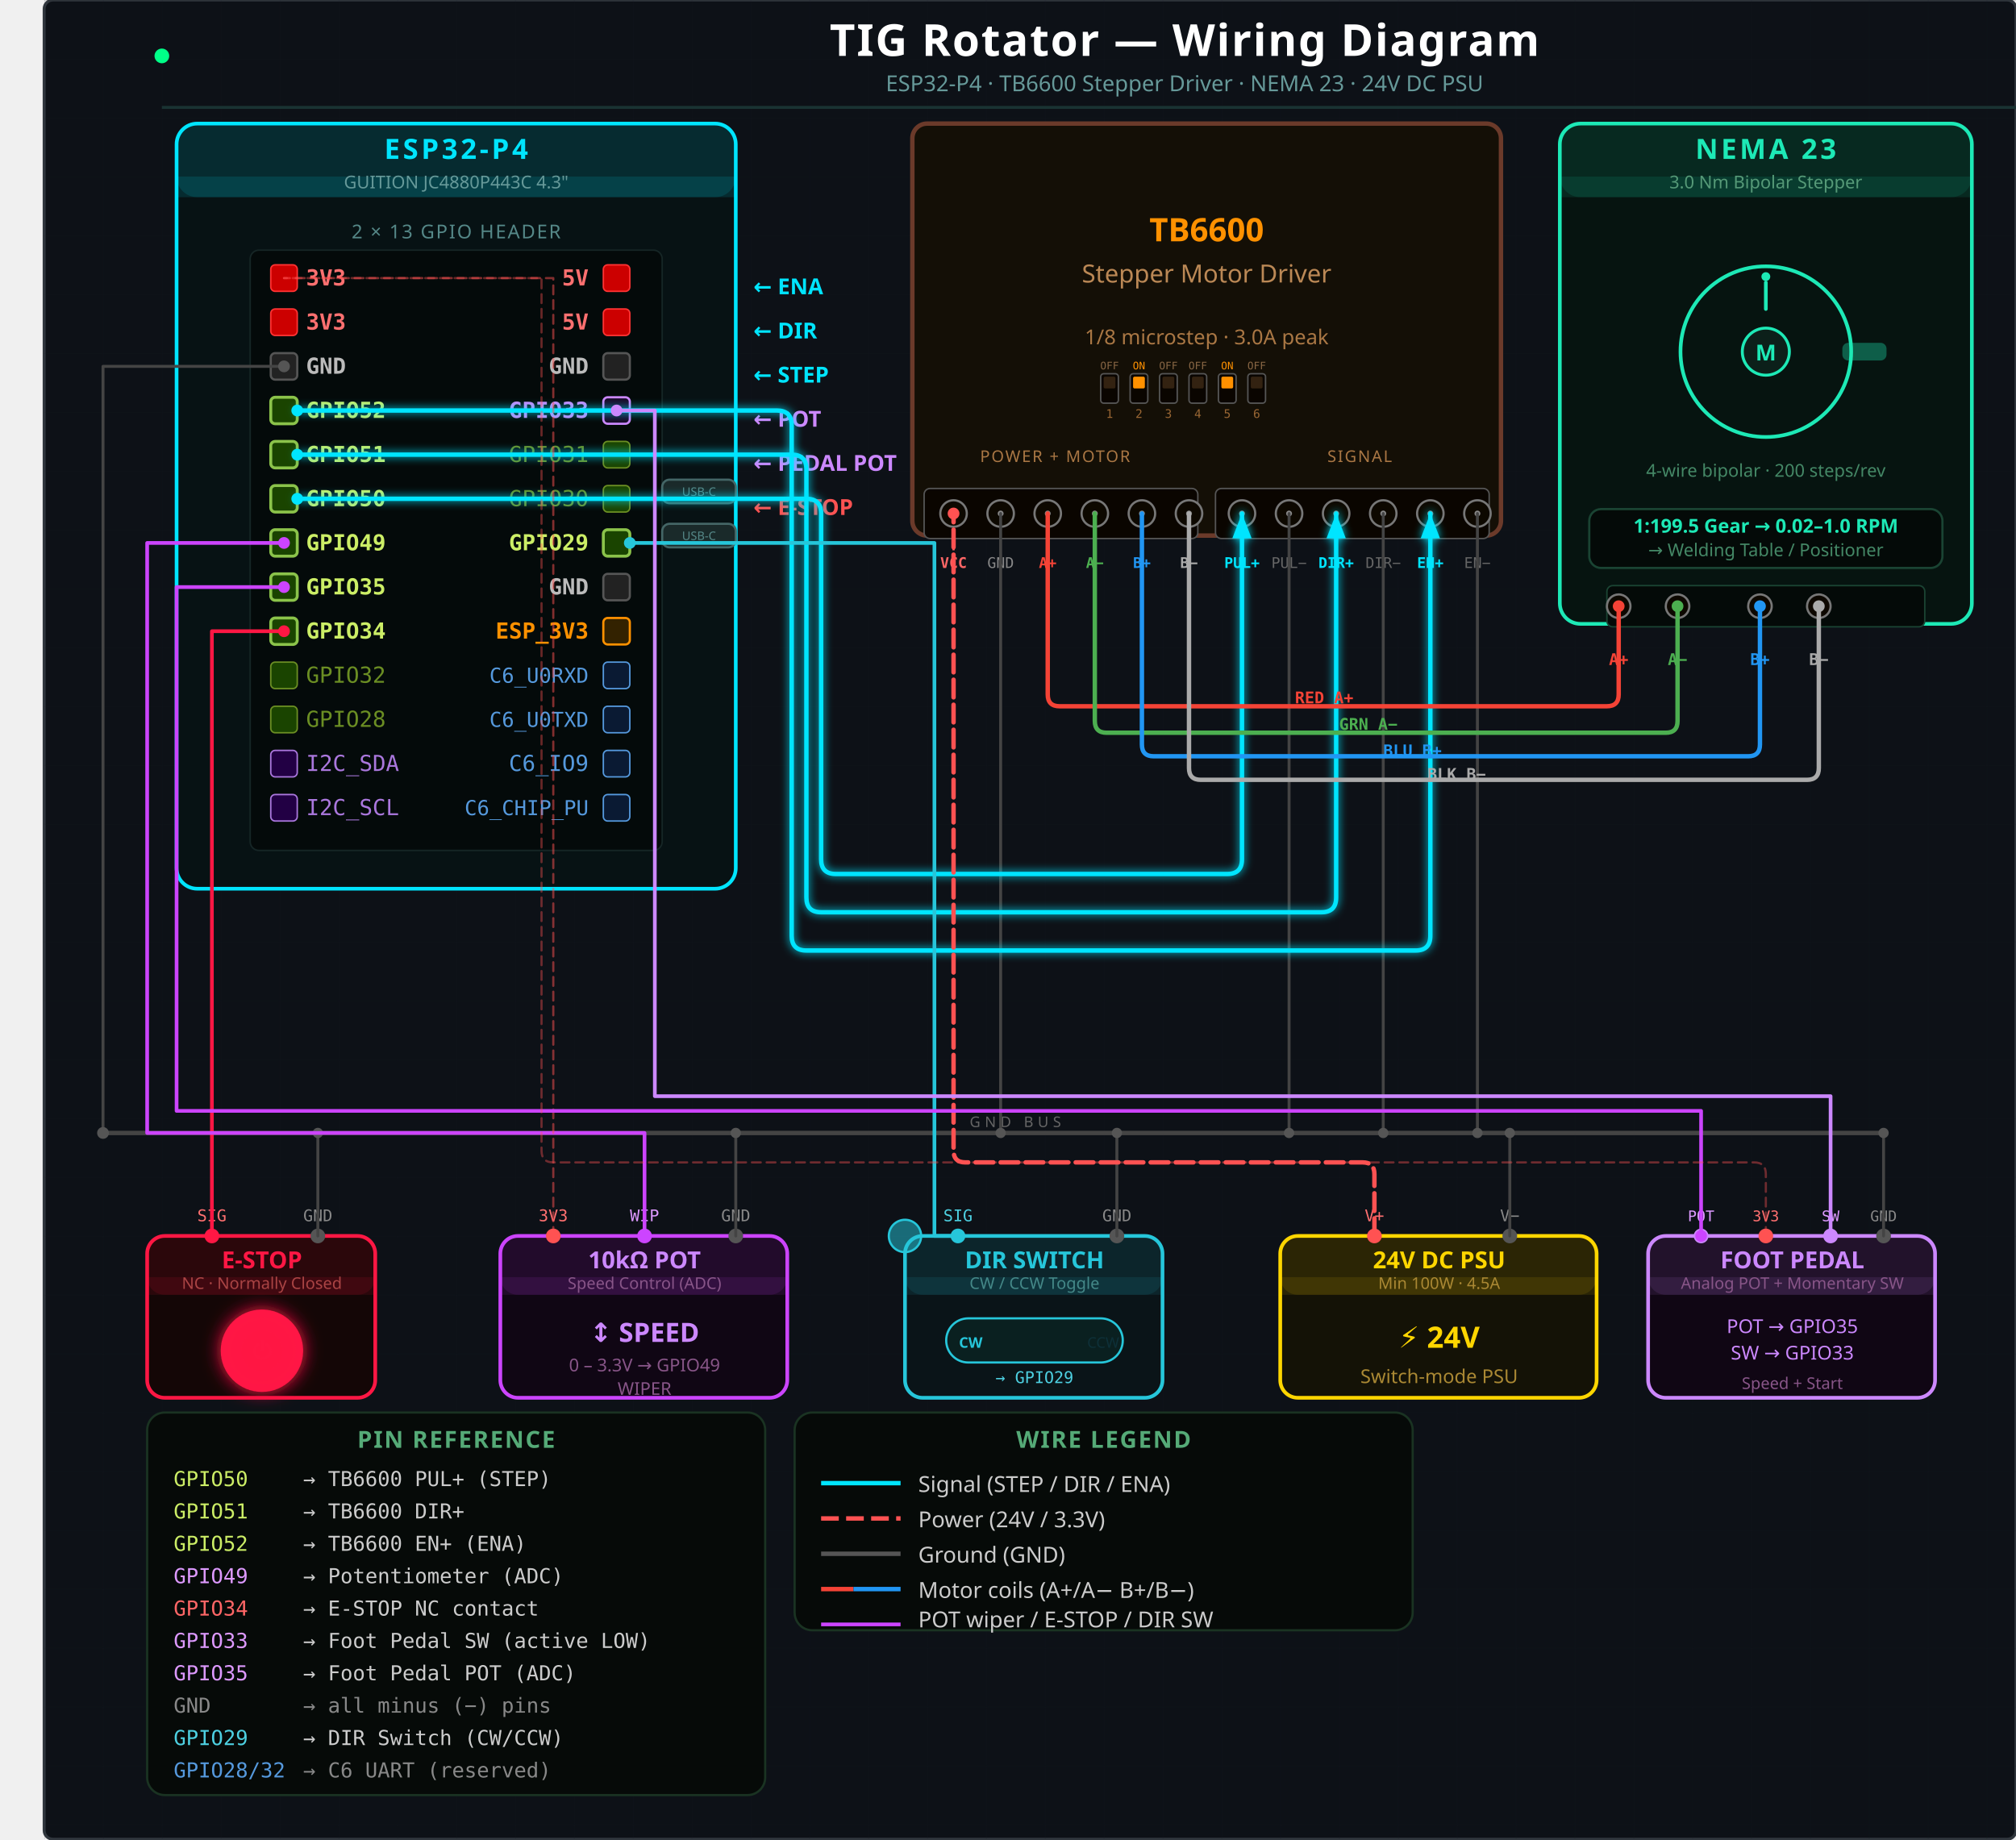
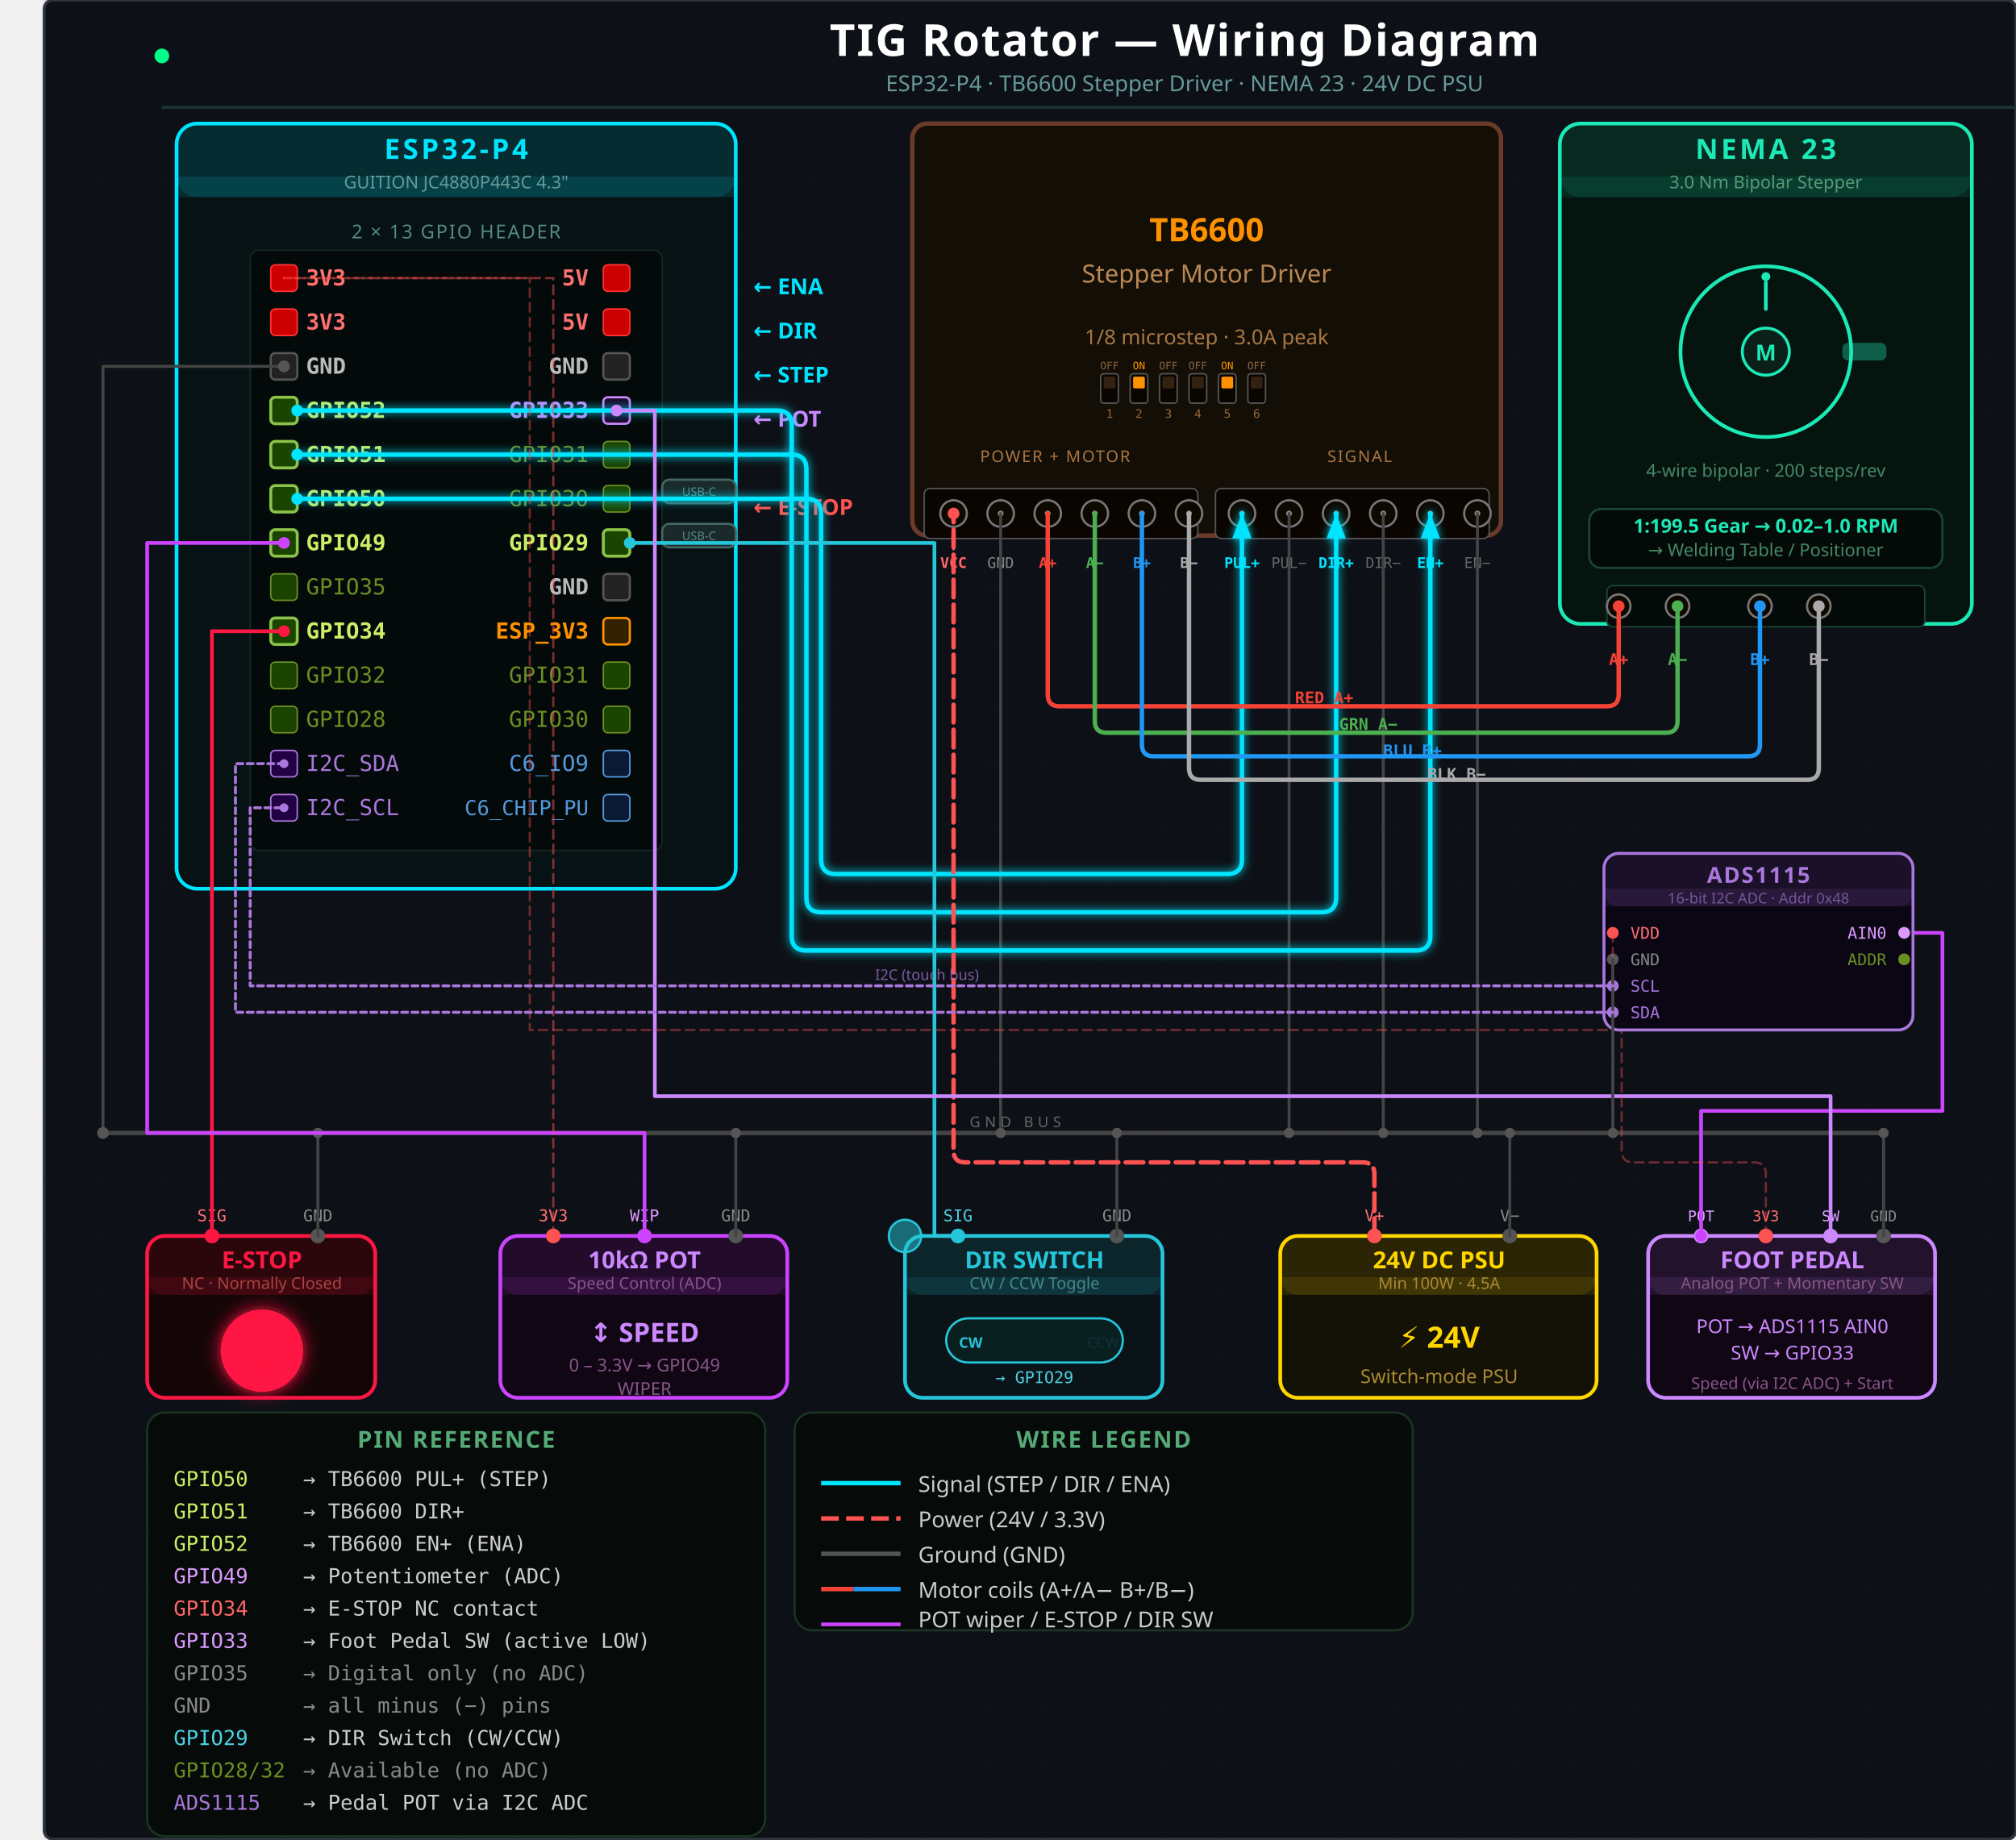
<svg xmlns="http://www.w3.org/2000/svg" viewBox="-30 0 1370 1250" width="1370" height="1250">
  <defs>
    <marker id="arr-cyan" viewBox="0 0 10 8" refX="9" refY="4" markerWidth="7" markerHeight="5" orient="auto">
      <path d="M0,0.5 L9,4 L0,7.5Z" fill="#00E5FF" />
    </marker>
    <filter id="glow-sig" x="-30%" y="-30%" width="160%" height="160%">
      <feGaussianBlur stdDeviation="3" result="b" />
      <feMerge>
        <feMergeNode in="b" />
        <feMergeNode in="SourceGraphic" />
      </feMerge>
    </filter>
    <filter id="glow-estop" x="-80%" y="-80%" width="260%" height="260%">
      <feGaussianBlur stdDeviation="6" result="b" />
      <feMerge>
        <feMergeNode in="b" />
        <feMergeNode in="SourceGraphic" />
      </feMerge>
    </filter>
    <pattern id="grid" width="40" height="40" patternUnits="userSpaceOnUse">
      <path d="M40 0L0 0 0 40" fill="none" stroke="#151b22" stroke-width="0.5" />
    </pattern>
    <linearGradient id="bg-grad" x1="0" y1="0" x2="0" y2="1">
      <stop offset="0%" stop-color="#0d1117" />
      <stop offset="100%" stop-color="#0a0e14" />
    </linearGradient>
  </defs>
  <style>
    @keyframes estopPulse {
      0%, 100% { opacity: 0.1; }
      50% { opacity: 0.45; }
    }
    @keyframes powerFlow {
      from { stroke-dashoffset: 0; }
      to { stroke-dashoffset: -34; }
    }
    @keyframes ledBlink {
      0%, 100% { opacity: 0.2; }
      50% { opacity: 1; }
    }
    @keyframes potWiper {
      0%, 100% { opacity: 0.3; }
      50% { opacity: 1; }
    }
    .estop-pulse { animation: estopPulse 2s ease-in-out infinite; }
    .power-flow { animation: powerFlow 1.2s linear infinite; }
    .led-blink { animation: ledBlink 1.5s ease-in-out infinite; }
    .pot-glow { animation: potWiper 3s ease-in-out infinite; }
  </style>
  <rect x="0" y="0" width="1340" height="1250" fill="#0d1117" stroke="#30363d" stroke-width="2" rx="6" />
  <rect x="0" y="0" width="1340" height="1250" fill="url(#grid)" opacity="0.3" />
  <g transform="translate(50,0)">
    <circle cx="30" cy="38" r="5" fill="#00FF88" class="led-blink" />
    <text x="725" y="38" font-family="sans-serif" font-size="30" fill="#FFF" text-anchor="middle" font-weight="bold" letter-spacing="1">TIG Rotator — Wiring Diagram</text>
    <text x="725" y="62" font-family="sans-serif" font-size="15" fill="#669999" text-anchor="middle">ESP32-P4  ·  TB6600 Stepper Driver  ·  NEMA 23  ·  24V DC PSU</text>
    <rect x="30" y="72" width="1380" height="2" fill="#1A3333" />
    <g transform="translate(40, 84)">
      <rect width="380" height="520" rx="14" fill="#071214" stroke="#00E5FF" stroke-width="2.5" />
      <rect width="380" height="50" rx="14" fill="#00E5FF" fill-opacity="0.12" />
      <rect y="36" width="380" height="14" fill="#00E5FF" fill-opacity="0.12" />
      <text x="190" y="24" font-family="sans-serif" font-size="19" fill="#00E5FF" text-anchor="middle" font-weight="bold" letter-spacing="2">ESP32-P4</text>
      <text x="190" y="44" font-family="sans-serif" font-size="12" fill="#669999" text-anchor="middle">GUITION JC4880P443C  4.3"</text>
      <text x="190" y="78" font-family="sans-serif" font-size="13" fill="#558888" text-anchor="middle" letter-spacing="1">2 × 13  GPIO HEADER</text>
      <rect x="50" y="86" width="280" height="408" rx="6" fill="#040A0A" stroke="#162626" stroke-width="1" />
      <rect x="64" y="96" width="18" height="18" rx="3" fill="#CC0000" stroke="#FF3333" stroke-width="1" />
      <text x="88" y="110" font-family="monospace" font-size="15" fill="#FF7070" font-weight="bold">3V3</text>
      <text x="280" y="110" font-family="monospace" font-size="15" fill="#FF7070" text-anchor="end" font-weight="bold">5V</text>
      <rect x="290" y="96" width="18" height="18" rx="3" fill="#CC0000" stroke="#FF3333" stroke-width="1" />
      <rect x="64" y="126" width="18" height="18" rx="3" fill="#CC0000" stroke="#FF3333" stroke-width="1" />
      <text x="88" y="140" font-family="monospace" font-size="15" fill="#FF7070" font-weight="bold">3V3</text>
      <text x="280" y="140" font-family="monospace" font-size="15" fill="#FF7070" text-anchor="end" font-weight="bold">5V</text>
      <rect x="290" y="126" width="18" height="18" rx="3" fill="#CC0000" stroke="#FF3333" stroke-width="1" />
      <rect x="64" y="156" width="18" height="18" rx="3" fill="#222" stroke="#555" stroke-width="1.5" />
      <text x="88" y="170" font-family="monospace" font-size="15" fill="#BBBBBB" font-weight="bold">GND</text>
      <text x="280" y="170" font-family="monospace" font-size="15" fill="#BBBBBB" text-anchor="end" font-weight="bold">GND</text>
      <rect x="290" y="156" width="18" height="18" rx="3" fill="#222" stroke="#555" stroke-width="1.5" />
      <rect x="64" y="186" width="18" height="18" rx="3" fill="#1A4400" stroke="#8BC34A" stroke-width="2" />
      <text x="88" y="200" font-family="monospace" font-size="15" fill="#CCEE66" font-weight="bold">GPIO52</text>
      <text x="280" y="200" font-family="monospace" font-size="15" fill="#CC88FF" text-anchor="end" font-weight="bold">GPIO33</text>
      <rect x="290" y="186" width="18" height="18" rx="3" fill="#1A0A2A" stroke="#CC88FF" stroke-width="1.5" />
      <rect x="64" y="216" width="18" height="18" rx="3" fill="#1A4400" stroke="#8BC34A" stroke-width="2" />
      <text x="88" y="230" font-family="monospace" font-size="15" fill="#CCEE66" font-weight="bold">GPIO51</text>
      <text x="280" y="230" font-family="monospace" font-size="15" fill="#6B8E23" text-anchor="end">GPIO31</text>
      <rect x="290" y="216" width="18" height="18" rx="3" fill="#1A4400" stroke="#6B8E23" stroke-width="1" />
      <rect x="64" y="246" width="18" height="18" rx="3" fill="#1A4400" stroke="#8BC34A" stroke-width="2" />
      <text x="88" y="260" font-family="monospace" font-size="15" fill="#CCEE66" font-weight="bold">GPIO50</text>
      <text x="280" y="260" font-family="monospace" font-size="15" fill="#6B8E23" text-anchor="end">GPIO30</text>
      <rect x="290" y="246" width="18" height="18" rx="3" fill="#1A4400" stroke="#6B8E23" stroke-width="1" />
      <rect x="64" y="276" width="18" height="18" rx="3" fill="#1A4400" stroke="#8BC34A" stroke-width="2" />
      <text x="88" y="290" font-family="monospace" font-size="15" fill="#CCEE66" font-weight="bold">GPIO49</text>
      <text x="280" y="290" font-family="monospace" font-size="15" fill="#CCEE66" text-anchor="end" font-weight="bold">GPIO29</text>
      <rect x="290" y="276" width="18" height="18" rx="3" fill="#1A4400" stroke="#8BC34A" stroke-width="2" />
      <rect x="330" y="242" width="50" height="16" rx="5" fill="#1A2A2A" stroke="#446666" stroke-width="1.5" />
      <text x="355" y="253" font-family="sans-serif" font-size="8" fill="#558888" text-anchor="middle">USB-C</text>
      <rect x="330" y="272" width="50" height="16" rx="5" fill="#1A2A2A" stroke="#446666" stroke-width="1.5" />
      <text x="355" y="283" font-family="sans-serif" font-size="8" fill="#558888" text-anchor="middle">USB-C</text>
-       <rect x="64" y="306" width="18" height="18" rx="3" fill="#1A4400" stroke="#8BC34A" stroke-width="2" />
-       <text x="88" y="320" font-family="monospace" font-size="15" fill="#CCEE66" font-weight="bold">GPIO35</text>
+       <rect x="64" y="306" width="18" height="18" rx="3" fill="#1A4400" stroke="#6B8E23" stroke-width="1" />
+       <text x="88" y="320" font-family="monospace" font-size="15" fill="#6B8E23">GPIO35</text>
      <text x="280" y="320" font-family="monospace" font-size="15" fill="#BBBBBB" text-anchor="end" font-weight="bold">GND</text>
      <rect x="290" y="306" width="18" height="18" rx="3" fill="#222" stroke="#555" stroke-width="1.5" />
      <rect x="64" y="336" width="18" height="18" rx="3" fill="#1A4400" stroke="#8BC34A" stroke-width="2" />
      <text x="88" y="350" font-family="monospace" font-size="15" fill="#CCEE66" font-weight="bold">GPIO34</text>
      <text x="280" y="350" font-family="monospace" font-size="15" fill="#FF9100" text-anchor="end" font-weight="bold">ESP_3V3</text>
      <rect x="290" y="336" width="18" height="18" rx="3" fill="#332200" stroke="#FF9100" stroke-width="1.5" />
      <rect x="64" y="366" width="18" height="18" rx="3" fill="#1A4400" stroke="#6B8E23" stroke-width="1" />
      <text x="88" y="380" font-family="monospace" font-size="15" fill="#6B8E23">GPIO32</text>
-       <text x="280" y="380" font-family="monospace" font-size="14" fill="#5599DD" text-anchor="end">C6_U0RXD</text>
-       <rect x="290" y="366" width="18" height="18" rx="3" fill="#0A1A33" stroke="#5599DD" stroke-width="1" />
+       <text x="280" y="380" font-family="monospace" font-size="15" fill="#6B8E23" text-anchor="end">GPIO31</text>
+       <rect x="290" y="366" width="18" height="18" rx="3" fill="#1A4400" stroke="#6B8E23" stroke-width="1" />
      <rect x="64" y="396" width="18" height="18" rx="3" fill="#1A4400" stroke="#6B8E23" stroke-width="1" />
      <text x="88" y="410" font-family="monospace" font-size="15" fill="#6B8E23">GPIO28</text>
-       <text x="280" y="410" font-family="monospace" font-size="14" fill="#5599DD" text-anchor="end">C6_U0TXD</text>
-       <rect x="290" y="396" width="18" height="18" rx="3" fill="#0A1A33" stroke="#5599DD" stroke-width="1" />
+       <text x="280" y="410" font-family="monospace" font-size="15" fill="#6B8E23" text-anchor="end">GPIO30</text>
+       <rect x="290" y="396" width="18" height="18" rx="3" fill="#1A4400" stroke="#6B8E23" stroke-width="1" />
      <rect x="64" y="426" width="18" height="18" rx="3" fill="#220044" stroke="#AA77DD" stroke-width="1" />
      <text x="88" y="440" font-family="monospace" font-size="15" fill="#AA77DD">I2C_SDA</text>
      <text x="280" y="440" font-family="monospace" font-size="15" fill="#5599DD" text-anchor="end">C6_IO9</text>
      <rect x="290" y="426" width="18" height="18" rx="3" fill="#0A1A33" stroke="#5599DD" stroke-width="1" />
      <rect x="64" y="456" width="18" height="18" rx="3" fill="#220044" stroke="#AA77DD" stroke-width="1" />
      <text x="88" y="470" font-family="monospace" font-size="15" fill="#AA77DD">I2C_SCL</text>
      <text x="280" y="470" font-family="monospace" font-size="14" fill="#5599DD" text-anchor="end">C6_CHIP_PU</text>
      <rect x="290" y="456" width="18" height="18" rx="3" fill="#0A1A33" stroke="#5599DD" stroke-width="1" />
    </g>
    <text x="432" y="200" font-family="sans-serif" font-size="15" fill="#00E5FF" font-weight="bold">← ENA</text>
    <text x="560" y="200" font-family="sans-serif" font-size="15" fill="#CC88FF" font-weight="bold">← PEDAL SW</text>
    <text x="432" y="230" font-family="sans-serif" font-size="15" fill="#00E5FF" font-weight="bold">← DIR</text>
    <text x="432" y="260" font-family="sans-serif" font-size="15" fill="#00E5FF" font-weight="bold">← STEP</text>
    <text x="432" y="290" font-family="sans-serif" font-size="15" fill="#CC88FF" font-weight="bold">← POT</text>
-     <text x="432" y="320" font-family="sans-serif" font-size="15" fill="#CC88FF" font-weight="bold">← PEDAL POT</text>
    <text x="432" y="350" font-family="sans-serif" font-size="15" fill="#FF5252" font-weight="bold">← E-STOP</text>
    <text x="560" y="290" font-family="sans-serif" font-size="15" fill="#26C6DA" font-weight="bold">DIR SW →</text>
    <g transform="translate(540, 84)">
      <rect width="400" height="280" rx="10" fill="#140F06" stroke="#6B3A2A" stroke-width="3" />
      <text x="200" y="80" font-family="sans-serif" font-size="22" fill="#FF9100" text-anchor="middle" font-weight="bold">TB6600</text>
      <text x="200" y="108" font-family="sans-serif" font-size="17" fill="#BB8855" text-anchor="middle">Stepper Motor Driver</text>
      <text x="200" y="150" font-family="sans-serif" font-size="14" fill="#AA7744" text-anchor="middle">1/8 microstep · 3.0A peak</text>
      <g transform="translate(128, 170)">
        <rect x="0" y="0" width="12" height="20" rx="2" fill="#0A0500" stroke="#555" stroke-width="1" />
        <rect x="2" y="2" width="8" height="8" rx="1" fill="#332211" />
        <rect x="20" y="0" width="12" height="20" rx="2" fill="#0A0500" stroke="#555" stroke-width="1" />
        <rect x="22" y="2" width="8" height="8" rx="1" fill="#FF9100" />
        <rect x="40" y="0" width="12" height="20" rx="2" fill="#0A0500" stroke="#555" stroke-width="1" />
        <rect x="42" y="2" width="8" height="8" rx="1" fill="#332211" />
        <rect x="60" y="0" width="12" height="20" rx="2" fill="#0A0500" stroke="#555" stroke-width="1" />
        <rect x="62" y="2" width="8" height="8" rx="1" fill="#332211" />
        <rect x="80" y="0" width="12" height="20" rx="2" fill="#0A0500" stroke="#555" stroke-width="1" />
        <rect x="82" y="2" width="8" height="8" rx="1" fill="#FF9100" />
        <rect x="100" y="0" width="12" height="20" rx="2" fill="#0A0500" stroke="#555" stroke-width="1" />
        <rect x="102" y="2" width="8" height="8" rx="1" fill="#332211" />
        <text x="6" y="30" font-family="monospace" font-size="8" fill="#996633" text-anchor="middle">1</text>
        <text x="26" y="30" font-family="monospace" font-size="8" fill="#996633" text-anchor="middle">2</text>
        <text x="46" y="30" font-family="monospace" font-size="8" fill="#996633" text-anchor="middle">3</text>
        <text x="66" y="30" font-family="monospace" font-size="8" fill="#996633" text-anchor="middle">4</text>
        <text x="86" y="30" font-family="monospace" font-size="8" fill="#996633" text-anchor="middle">5</text>
        <text x="106" y="30" font-family="monospace" font-size="8" fill="#996633" text-anchor="middle">6</text>
        <text x="6" y="-3" font-family="monospace" font-size="7" fill="#886644" text-anchor="middle">OFF</text>
        <text x="26" y="-3" font-family="monospace" font-size="7" fill="#FF9100" text-anchor="middle">ON</text>
        <text x="46" y="-3" font-family="monospace" font-size="7" fill="#886644" text-anchor="middle">OFF</text>
        <text x="66" y="-3" font-family="monospace" font-size="7" fill="#886644" text-anchor="middle">OFF</text>
        <text x="86" y="-3" font-family="monospace" font-size="7" fill="#FF9100" text-anchor="middle">ON</text>
        <text x="106" y="-3" font-family="monospace" font-size="7" fill="#886644" text-anchor="middle">OFF</text>
      </g>
      <text x="97" y="230" font-family="sans-serif" font-size="11" fill="#AA7744" text-anchor="middle" letter-spacing="1">POWER + MOTOR</text>
      <text x="304" y="230" font-family="sans-serif" font-size="11" fill="#AA7744" text-anchor="middle" letter-spacing="1">SIGNAL</text>
      <rect x="8" y="248" width="186" height="34" rx="4" fill="#0A0500" stroke="#555" stroke-width="1" />
      <circle cx="28" cy="265" r="9" fill="#0D0800" stroke="#777" stroke-width="1.5" />
      <circle cx="28" cy="265" r="2" fill="#888" />
      <circle cx="60" cy="265" r="9" fill="#0D0800" stroke="#777" stroke-width="1.5" />
      <circle cx="60" cy="265" r="2" fill="#888" />
      <circle cx="92" cy="265" r="9" fill="#0D0800" stroke="#777" stroke-width="1.5" />
      <circle cx="92" cy="265" r="2" fill="#888" />
      <circle cx="124" cy="265" r="9" fill="#0D0800" stroke="#777" stroke-width="1.5" />
      <circle cx="124" cy="265" r="2" fill="#888" />
      <circle cx="156" cy="265" r="9" fill="#0D0800" stroke="#777" stroke-width="1.5" />
      <circle cx="156" cy="265" r="2" fill="#888" />
      <circle cx="188" cy="265" r="9" fill="#0D0800" stroke="#777" stroke-width="1.5" />
      <circle cx="188" cy="265" r="2" fill="#888" />
      <rect x="206" y="248" width="186" height="34" rx="4" fill="#0A0500" stroke="#555" stroke-width="1" />
      <circle cx="224" cy="265" r="9" fill="#0D0800" stroke="#777" stroke-width="1.5" />
      <circle cx="224" cy="265" r="2" fill="#888" />
      <circle cx="256" cy="265" r="9" fill="#0D0800" stroke="#777" stroke-width="1.5" />
      <circle cx="256" cy="265" r="2" fill="#888" />
      <circle cx="288" cy="265" r="9" fill="#0D0800" stroke="#777" stroke-width="1.5" />
      <circle cx="288" cy="265" r="2" fill="#888" />
      <circle cx="320" cy="265" r="9" fill="#0D0800" stroke="#777" stroke-width="1.5" />
      <circle cx="320" cy="265" r="2" fill="#888" />
      <circle cx="352" cy="265" r="9" fill="#0D0800" stroke="#777" stroke-width="1.5" />
      <circle cx="352" cy="265" r="2" fill="#888" />
      <circle cx="384" cy="265" r="9" fill="#0D0800" stroke="#777" stroke-width="1.5" />
      <circle cx="384" cy="265" r="2" fill="#888" />
    </g>
    <line x1="568" y1="364" x2="568" y2="374" stroke="#FF6666" stroke-width="1.5" />
    <text x="568" y="386" font-family="monospace" font-size="10" fill="#FF6666" text-anchor="middle" font-weight="bold">VCC</text>
    <line x1="600" y1="364" x2="600" y2="374" stroke="#555" stroke-width="1" />
    <text x="600" y="386" font-family="monospace" font-size="10" fill="#888" text-anchor="middle">GND</text>
    <line x1="632" y1="364" x2="632" y2="374" stroke="#F44336" stroke-width="1.5" />
    <text x="632" y="386" font-family="monospace" font-size="10" fill="#F44336" text-anchor="middle" font-weight="bold">A+</text>
    <line x1="664" y1="364" x2="664" y2="374" stroke="#4CAF50" stroke-width="1.5" />
    <text x="664" y="386" font-family="monospace" font-size="10" fill="#4CAF50" text-anchor="middle" font-weight="bold">A−</text>
    <line x1="696" y1="364" x2="696" y2="374" stroke="#2196F3" stroke-width="1.5" />
    <text x="696" y="386" font-family="monospace" font-size="10" fill="#2196F3" text-anchor="middle" font-weight="bold">B+</text>
    <line x1="728" y1="364" x2="728" y2="374" stroke="#AAA" stroke-width="1.5" />
    <text x="728" y="386" font-family="monospace" font-size="10" fill="#AAA" text-anchor="middle" font-weight="bold">B−</text>
    <line x1="764" y1="364" x2="764" y2="374" stroke="#00E5FF" stroke-width="1.5" />
    <text x="764" y="386" font-family="monospace" font-size="10" fill="#00E5FF" text-anchor="middle" font-weight="bold">PUL+</text>
    <line x1="796" y1="364" x2="796" y2="374" stroke="#555" stroke-width="1" />
    <text x="796" y="386" font-family="monospace" font-size="10" fill="#666" text-anchor="middle">PUL−</text>
    <line x1="828" y1="364" x2="828" y2="374" stroke="#00E5FF" stroke-width="1.5" />
    <text x="828" y="386" font-family="monospace" font-size="10" fill="#00E5FF" text-anchor="middle" font-weight="bold">DIR+</text>
    <line x1="860" y1="364" x2="860" y2="374" stroke="#555" stroke-width="1" />
    <text x="860" y="386" font-family="monospace" font-size="10" fill="#666" text-anchor="middle">DIR−</text>
    <line x1="892" y1="364" x2="892" y2="374" stroke="#00E5FF" stroke-width="1.5" />
    <text x="892" y="386" font-family="monospace" font-size="10" fill="#00E5FF" text-anchor="middle" font-weight="bold">EN+</text>
    <line x1="924" y1="364" x2="924" y2="374" stroke="#555" stroke-width="1" />
    <text x="924" y="386" font-family="monospace" font-size="10" fill="#666" text-anchor="middle">EN−</text>
    <g transform="translate(980, 84)">
      <rect width="280" height="340" rx="14" fill="#061410" stroke="#1DE9B6" stroke-width="2.5" />
      <rect width="280" height="50" rx="14" fill="#1DE9B6" fill-opacity="0.10" />
      <rect y="36" width="280" height="14" fill="#1DE9B6" fill-opacity="0.10" />
      <text x="140" y="24" font-family="sans-serif" font-size="19" fill="#1DE9B6" text-anchor="middle" font-weight="bold" letter-spacing="2">NEMA 23</text>
      <text x="140" y="44" font-family="sans-serif" font-size="12" fill="#559977" text-anchor="middle">3.0 Nm Bipolar Stepper</text>
      <circle cx="140" cy="155" r="58" fill="none" stroke="#1DE9B6" stroke-width="2.5" />
      <circle cx="140" cy="155" r="16" fill="#0C201A" stroke="#1DE9B6" stroke-width="2" />
      <text x="140" y="161" font-family="sans-serif" font-size="15" fill="#1DE9B6" text-anchor="middle" font-weight="bold">M</text>
      <rect x="192" y="149" width="30" height="12" rx="4" fill="#1DE9B6" fill-opacity="0.35" />
      <text x="140" y="240" font-family="sans-serif" font-size="12" fill="#448866" text-anchor="middle">4-wire bipolar · 200 steps/rev</text>
      <rect x="20" y="262" width="240" height="40" rx="8" fill="#040A08" stroke="#1A4433" stroke-width="1.5" />
      <text x="140" y="278" font-family="sans-serif" font-size="13" fill="#1DE9B6" text-anchor="middle" font-weight="bold">1:199.5 Gear → 0.02–1.0 RPM</text>
      <text x="140" y="294" font-family="sans-serif" font-size="12" fill="#448866" text-anchor="middle">→ Welding Table / Positioner</text>
      <rect x="32" y="314" width="216" height="28" rx="4" fill="#040A08" stroke="#1A4433" stroke-width="1" />
      <circle cx="40" cy="328" r="8" fill="#0D0800" stroke="#777" stroke-width="1.5" />
      <circle cx="40" cy="328" r="2" fill="#888" />
      <circle cx="80" cy="328" r="8" fill="#0D0800" stroke="#777" stroke-width="1.5" />
      <circle cx="80" cy="328" r="2" fill="#888" />
      <circle cx="136" cy="328" r="8" fill="#0D0800" stroke="#777" stroke-width="1.5" />
      <circle cx="136" cy="328" r="2" fill="#888" />
      <circle cx="176" cy="328" r="8" fill="#0D0800" stroke="#777" stroke-width="1.5" />
      <circle cx="176" cy="328" r="2" fill="#888" />
    </g>
    <line x1="1020" y1="424" x2="1020" y2="440" stroke="#F44336" stroke-width="1.5" />
    <text x="1020" y="452" font-family="monospace" font-size="11" fill="#F44336" text-anchor="middle" font-weight="bold">A+</text>
    <line x1="1060" y1="424" x2="1060" y2="440" stroke="#4CAF50" stroke-width="1.5" />
    <text x="1060" y="452" font-family="monospace" font-size="11" fill="#4CAF50" text-anchor="middle" font-weight="bold">A−</text>
    <line x1="1116" y1="424" x2="1116" y2="440" stroke="#2196F3" stroke-width="1.5" />
    <text x="1116" y="452" font-family="monospace" font-size="11" fill="#2196F3" text-anchor="middle" font-weight="bold">B+</text>
    <line x1="1156" y1="424" x2="1156" y2="440" stroke="#AAA" stroke-width="1.5" />
    <text x="1156" y="452" font-family="monospace" font-size="11" fill="#AAA" text-anchor="middle" font-weight="bold">B−</text>
    <g transform="translate(20, 840)">
      <rect width="155" height="110" rx="12" fill="#140606" stroke="#FF1744" stroke-width="2.5" />
      <rect width="155" height="40" rx="12" fill="#FF1744" fill-opacity="0.10" />
      <rect y="28" width="155" height="12" fill="#FF1744" fill-opacity="0.10" />
      <text x="78" y="22" font-family="sans-serif" font-size="16" fill="#FF1744" text-anchor="middle" font-weight="bold">E-STOP</text>
      <text x="78" y="36" font-family="sans-serif" font-size="11" fill="#AA4444" text-anchor="middle">NC · Normally Closed</text>
      <circle cx="78" cy="78" r="28" fill="#FF1744" class="estop-pulse" filter="url(#glow-estop)" />
      <circle cx="78" cy="78" r="22" fill="#FF1744" fill-opacity="0.2" stroke="#FF1744" stroke-width="2" />
      <circle cx="78" cy="78" r="14" fill="#FF1744" fill-opacity="0.35" />
      <text x="78" y="84" font-family="sans-serif" font-size="16" fill="#FF1744" text-anchor="middle" font-weight="bold">⏻</text>
      <circle cx="44" cy="0" r="5" fill="#FF1744" />
      <circle cx="116" cy="0" r="5" fill="#555" />
      <text x="44" y="-10" font-family="monospace" font-size="11" fill="#FF7070" text-anchor="middle">SIG</text>
      <text x="116" y="-10" font-family="monospace" font-size="11" fill="#888" text-anchor="middle">GND</text>
    </g>
    <g transform="translate(260, 840)">
      <rect width="195" height="110" rx="12" fill="#100614" stroke="#CC44FF" stroke-width="2.5" />
      <rect width="195" height="40" rx="12" fill="#CC44FF" fill-opacity="0.10" />
      <rect y="28" width="195" height="12" fill="#CC44FF" fill-opacity="0.10" />
      <text x="98" y="22" font-family="sans-serif" font-size="16" fill="#CC88FF" text-anchor="middle" font-weight="bold">10kΩ POT</text>
      <text x="98" y="36" font-family="sans-serif" font-size="11" fill="#885588" text-anchor="middle">Speed Control (ADC)</text>
      <text x="98" y="72" font-family="sans-serif" font-size="18" fill="#CC88FF" text-anchor="middle" font-weight="bold" class="pot-glow">↕ SPEED</text>
      <text x="98" y="92" font-family="sans-serif" font-size="12" fill="#885588" text-anchor="middle">0 – 3.3V → GPIO49</text>
      <text x="98" y="108" font-family="sans-serif" font-size="12" fill="#885588" text-anchor="middle">WIPER</text>
      <circle cx="36" cy="0" r="5" fill="#FF5252" />
      <circle cx="98" cy="0" r="5" fill="#CC44FF" />
      <circle cx="160" cy="0" r="5" fill="#555" />
      <text x="36" y="-10" font-family="monospace" font-size="11" fill="#FF7070" text-anchor="middle">3V3</text>
      <text x="98" y="-10" font-family="monospace" font-size="11" fill="#DD99FF" text-anchor="middle">WIP</text>
      <text x="160" y="-10" font-family="monospace" font-size="11" fill="#888" text-anchor="middle">GND</text>
    </g>
    <g transform="translate(535, 840)">
      <rect width="175" height="110" rx="12" fill="#0A1418" stroke="#26C6DA" stroke-width="2.5" />
      <rect width="175" height="40" rx="12" fill="#26C6DA" fill-opacity="0.10" />
      <rect y="28" width="175" height="12" fill="#26C6DA" fill-opacity="0.10" />
      <text x="88" y="22" font-family="sans-serif" font-size="16" fill="#26C6DA" text-anchor="middle" font-weight="bold">DIR SWITCH</text>
      <text x="88" y="36" font-family="sans-serif" font-size="11" fill="#448888" text-anchor="middle">CW / CCW Toggle</text>
      <rect x="28" y="56" width="120" height="30" rx="15" fill="#0A2020" stroke="#26C6DA" stroke-width="1.5" />
      <circle r="11" fill="#26C6DA" fill-opacity="0.5" stroke="#26C6DA" stroke-width="1.5">
        <animateMotion dur="4s" repeatCount="indefinite" calcMode="spline" keyTimes="0;0.5;1" keySplines="0.4 0 0.2 1;0.4 0 0.2 1" path="M 58 71 L 128 71 L 58 71" />
      </circle>
      <text x="46" y="76" font-family="sans-serif" font-size="10" text-anchor="middle" font-weight="bold" fill="#26C6DA">CW
      <animate attributeName="fill" values="#26C6DA;#0D3038;#0D3038;#26C6DA" keyTimes="0;0.4;0.6;1" dur="4s" repeatCount="indefinite" />
      </text>
      <text x="136" y="76" font-family="sans-serif" font-size="10" text-anchor="middle" fill="#0D3038">CCW
      <animate attributeName="fill" values="#0D3038;#0D3038;#26C6DA;#0D3038" keyTimes="0;0.4;0.6;1" dur="4s" repeatCount="indefinite" />
      </text>
      <text x="88" y="100" font-family="monospace" font-size="11" fill="#4DD0E1" text-anchor="middle">→ GPIO29</text>
      <circle cx="36" cy="0" r="5" fill="#26C6DA" />
      <circle cx="144" cy="0" r="5" fill="#555" />
      <text x="36" y="-10" font-family="monospace" font-size="11" fill="#4DD0E1" text-anchor="middle">SIG</text>
      <text x="144" y="-10" font-family="monospace" font-size="11" fill="#888" text-anchor="middle">GND</text>
    </g>
    <g transform="translate(790, 840)">
      <rect width="215" height="110" rx="12" fill="#141206" stroke="#FFD600" stroke-width="2.5" />
      <rect width="215" height="40" rx="12" fill="#FFD600" fill-opacity="0.10" />
      <rect y="28" width="215" height="12" fill="#FFD600" fill-opacity="0.10" />
      <text x="108" y="22" font-family="sans-serif" font-size="16" fill="#FFD600" text-anchor="middle" font-weight="bold">24V DC PSU</text>
      <text x="108" y="36" font-family="sans-serif" font-size="11" fill="#AA8833" text-anchor="middle">Min 100W · 4.5A</text>
      <text x="108" y="76" font-family="sans-serif" font-size="20" fill="#FFD600" text-anchor="middle" font-weight="bold">⚡ 24V</text>
      <text x="108" y="100" font-family="sans-serif" font-size="13" fill="#AA8833" text-anchor="middle">Switch-mode PSU</text>
      <circle cx="64" cy="0" r="5" fill="#FF5252" />
      <circle cx="156" cy="0" r="5" fill="#555" />
      <text x="64" y="-10" font-family="monospace" font-size="11" fill="#FF7070" text-anchor="middle">V+</text>
      <text x="156" y="-10" font-family="monospace" font-size="11" fill="#888" text-anchor="middle">V−</text>
    </g>
    <g transform="translate(1040, 840)">
      <rect width="195" height="110" rx="12" fill="#100614" stroke="#CC88FF" stroke-width="2.5" />
      <rect width="195" height="40" rx="12" fill="#CC88FF" fill-opacity="0.10" />
      <rect y="28" width="195" height="12" fill="#CC88FF" fill-opacity="0.10" />
      <text x="98" y="22" font-family="sans-serif" font-size="16" fill="#CC88FF" text-anchor="middle" font-weight="bold">FOOT PEDAL</text>
      <text x="98" y="36" font-family="sans-serif" font-size="11" fill="#885588" text-anchor="middle">Analog POT + Momentary SW</text>
-       <text x="98" y="66" font-family="sans-serif" font-size="13" fill="#CC88FF" text-anchor="middle">POT  → GPIO35</text>
+       <text x="98" y="66" font-family="sans-serif" font-size="13" fill="#CC88FF" text-anchor="middle">POT  → ADS1115 AIN0</text>
      <text x="98" y="84" font-family="sans-serif" font-size="13" fill="#CC88FF" text-anchor="middle">SW   → GPIO33</text>
-       <text x="98" y="104" font-family="sans-serif" font-size="11" fill="#885588" text-anchor="middle">Speed + Start</text>
+       <text x="98" y="104" font-family="sans-serif" font-size="11" fill="#885588" text-anchor="middle">Speed (via I2C ADC) + Start</text>
      <circle cx="36" cy="0" r="5" fill="#CC88FF" />
      <circle cx="80" cy="0" r="5" fill="#FF5252" />
      <circle cx="124" cy="0" r="5" fill="#CC88FF" />
      <circle cx="160" cy="0" r="5" fill="#555" />
      <text x="36" y="-10" font-family="monospace" font-size="10" fill="#DD99FF" text-anchor="middle">POT</text>
      <text x="80" y="-10" font-family="monospace" font-size="10" fill="#FF7070" text-anchor="middle">3V3</text>
      <text x="124" y="-10" font-family="monospace" font-size="10" fill="#DD99FF" text-anchor="middle">SW</text>
      <text x="160" y="-10" font-family="monospace" font-size="10" fill="#888" text-anchor="middle">GND</text>
    </g>
    <line x1="-10" y1="770" x2="1200" y2="770" stroke="#444" stroke-width="3" stroke-linecap="round" />
    <text x="610" y="766" font-family="sans-serif" font-size="10" fill="#666666" text-anchor="middle" letter-spacing="3">GND BUS</text>
    <path d="M 113,249 L -10,249 L -10,770" fill="none" stroke="#444" stroke-width="2" stroke-linecap="round" stroke-linejoin="round" />
    <circle cx="113" cy="249" r="4" fill="#555" />
    <circle cx="-10" cy="770" r="4" fill="#555" />
    <line x1="136" y1="840" x2="136" y2="770" stroke="#444" stroke-width="2" stroke-linecap="round" />
    <circle cx="136" cy="770" r="3.5" fill="#555" />
    <line x1="420" y1="840" x2="420" y2="770" stroke="#444" stroke-width="2" stroke-linecap="round" />
    <circle cx="420" cy="770" r="3.5" fill="#555" />
    <line x1="679" y1="840" x2="679" y2="770" stroke="#444" stroke-width="2" stroke-linecap="round" />
    <circle cx="679" cy="770" r="3.5" fill="#555" />
    <line x1="946" y1="840" x2="946" y2="770" stroke="#444" stroke-width="2" stroke-linecap="round" />
    <circle cx="946" cy="770" r="3.5" fill="#555" />
    <line x1="600" y1="770" x2="600" y2="349" stroke="#444" stroke-width="2" stroke-linecap="round" />
    <circle cx="600" cy="770" r="3.5" fill="#555" />
    <line x1="796" y1="770" x2="796" y2="349" stroke="#444" stroke-width="2" stroke-linecap="round" />
    <circle cx="796" cy="770" r="3.5" fill="#555" />
    <line x1="860" y1="770" x2="860" y2="349" stroke="#444" stroke-width="2" stroke-linecap="round" />
    <circle cx="860" cy="770" r="3.5" fill="#555" />
    <line x1="924" y1="770" x2="924" y2="349" stroke="#444" stroke-width="2" stroke-linecap="round" />
    <circle cx="924" cy="770" r="3.5" fill="#555" />
    <path id="step-path" d="M 122,339 L 468,339 Q 478,339 478,349 L 478,584 Q 478,594 488,594 L 754,594 Q 764,594 764,584 L 764,349" fill="none" stroke="#00E5FF" stroke-width="3" stroke-linecap="round" filter="url(#glow-sig)" marker-end="url(#arr-cyan)" />
    <circle cx="122" cy="339" r="4" fill="#00E5FF" />
    <circle r="4" fill="#FFFFFF" opacity="0">
      <animateMotion dur="1.8s" repeatCount="indefinite" path="M 122 339 L 468 339 Q 478 339 478 349 L 478 584 Q 478 594 488 594 L 754 594 Q 764 594 764 584 L 764 349" />
      <animate attributeName="opacity" values="0;0;1;1;1;0" keyTimes="0;0.02;0.05;0.85;0.95;1" dur="1.8s" repeatCount="indefinite" />
      <animate attributeName="r" values="3;5;5;3" dur="1.8s" repeatCount="indefinite" />
    </circle>
    <path d="M 122,309 L 458,309 Q 468,309 468,319 L 468,610 Q 468,620 478,620 L 818,620 Q 828,620 828,610 L 828,349" fill="none" stroke="#00E5FF" stroke-width="3" stroke-linecap="round" filter="url(#glow-sig)" marker-end="url(#arr-cyan)" />
    <circle cx="122" cy="309" r="4" fill="#00E5FF" />
    <path d="M 122,279 L 448,279 Q 458,279 458,289 L 458,636 Q 458,646 468,646 L 882,646 Q 892,646 892,636 L 892,349" fill="none" stroke="#00E5FF" stroke-width="3" stroke-linecap="round" filter="url(#glow-sig)" marker-end="url(#arr-cyan)" />
    <circle cx="122" cy="279" r="4" fill="#00E5FF" />
    <path d="M 632,349 L 632,472 Q 632,480 640,480 L 1012,480 Q 1020,480 1020,472 L 1020,412" fill="none" stroke="#F44336" stroke-width="3" stroke-linecap="round" stroke-linejoin="round" />
    <circle cx="1020" cy="412" r="4" fill="#F44336" />
    <path d="M 664,349 L 664,490 Q 664,498 672,498 L 1052,498 Q 1060,498 1060,490 L 1060,412" fill="none" stroke="#4CAF50" stroke-width="3" stroke-linecap="round" stroke-linejoin="round" />
    <circle cx="1060" cy="412" r="4" fill="#4CAF50" />
    <path d="M 696,349 L 696,506 Q 696,514 704,514 L 1108,514 Q 1116,514 1116,506 L 1116,412" fill="none" stroke="#2196F3" stroke-width="3" stroke-linecap="round" stroke-linejoin="round" />
    <circle cx="1116" cy="412" r="4" fill="#2196F3" />
    <path d="M 728,349 L 728,522 Q 728,530 736,530 L 1148,530 Q 1156,530 1156,522 L 1156,412" fill="none" stroke="#AAA" stroke-width="3" stroke-linecap="round" stroke-linejoin="round" />
    <circle cx="1156" cy="412" r="4" fill="#AAA" />
    <text x="800" y="478" font-family="monospace" font-size="11" fill="#F44336" font-weight="bold">RED A+</text>
    <text x="830" y="496" font-family="monospace" font-size="11" fill="#4CAF50" font-weight="bold">GRN A−</text>
    <text x="860" y="514" font-family="monospace" font-size="11" fill="#2196F3" font-weight="bold">BLU B+</text>
    <text x="890" y="530" font-family="monospace" font-size="11" fill="#AAA" font-weight="bold">BLK B−</text>
    <path d="M 854,840 L 854,798 Q 854,790 846,790 L 576,790 Q 568,790 568,782 L 568,349" fill="none" stroke="#FF5252" stroke-width="3" stroke-dasharray="12 5" stroke-linecap="round" class="power-flow" />
    <circle cx="568" cy="349" r="4" fill="#FF5252" />
    <path d="M 64,840 L 64,429 L 113,429" fill="none" stroke="#FF1744" stroke-width="2.5" stroke-linecap="round" stroke-linejoin="round" />
    <circle cx="64" cy="840" r="4" fill="#FF1744" />
    <circle cx="113" cy="429" r="4" fill="#FF1744" />
    <path d="M 358,840 L 358,770 L 20,770 L 20,369 L 113,369" fill="none" stroke="#CC44FF" stroke-width="2.5" stroke-linecap="round" stroke-linejoin="round" />
    <circle cx="358" cy="840" r="4" fill="#CC44FF" />
    <circle cx="113" cy="369" r="4" fill="#CC44FF" />
    <path d="M 296,840 L 296,189 L 113,189" fill="none" stroke="#FF5252" stroke-width="1.5" stroke-dasharray="6 4" stroke-linecap="round" stroke-linejoin="round" opacity="0.5" />
    <circle cx="296" cy="840" r="3" fill="#FF5252" opacity="0.5" />
    <path d="M 571,840 L 555,840 L 555,369 L 348,369" fill="none" stroke="#26C6DA" stroke-width="2.5" stroke-linecap="round" stroke-linejoin="round" />
    <circle cx="571" cy="840" r="4" fill="#26C6DA" />
    <circle cx="348" cy="369" r="4" fill="#26C6DA" />
-     <path d="M 1076,840 L 1076,755 L 40,755 L 40,399 L 113,399" fill="none" stroke="#CC44FF" stroke-width="2.5" stroke-linecap="round" stroke-linejoin="round" />
+     <path d="M 1076,840 L 1076,755 L 1240,755 L 1240,634 L 1214,634" fill="none" stroke="#CC44FF" stroke-width="2.5" stroke-linecap="round" stroke-linejoin="round" />
    <circle cx="1076" cy="840" r="4" fill="#CC44FF" />
-     <circle cx="113" cy="399" r="4" fill="#CC44FF" />
+     <circle cx="1214" cy="634" r="4" fill="#CC44FF" />
    <path d="M 1164,840 L 1164,745 L 365,745 L 365,279 L 339,279" fill="none" stroke="#CC88FF" stroke-width="2.5" stroke-linecap="round" stroke-linejoin="round" />
    <circle cx="1164" cy="840" r="4" fill="#CC88FF" />
    <circle cx="339" cy="279" r="4" fill="#CC88FF" />
    <line x1="1200" y1="840" x2="1200" y2="770" stroke="#444" stroke-width="2" stroke-linecap="round" />
    <circle cx="1200" cy="770" r="3.5" fill="#555" />
-     <path d="M 1120,840 L 1120,798 Q 1120,790 1112,790 L 296,790 Q 288,790 288,782 L 288,189 L 113,189" fill="none" stroke="#FF5252" stroke-width="1.5" stroke-dasharray="6 4" stroke-linecap="round" stroke-linejoin="round" opacity="0.4" />
+     <path d="M 1120,840 L 1120,798 Q 1120,790 1112,790 L 1030,790 Q 1022,790 1022,782 L 1022,680" fill="none" stroke="#FF5252" stroke-width="1.5" stroke-dasharray="6 4" stroke-linecap="round" stroke-linejoin="round" opacity="0.4" />
    <circle cx="1120" cy="840" r="3" fill="#FF5252" opacity="0.4" />
+     <g transform="translate(1010, 580)">
+       <rect width="210" height="120" rx="10" fill="#0A0614" stroke="#AA77DD" stroke-width="2" />
+       <rect width="210" height="36" rx="10" fill="#AA77DD" fill-opacity="0.10" />
+       <rect y="24" width="210" height="12" fill="#AA77DD" fill-opacity="0.10" />
+       <text x="105" y="20" font-family="sans-serif" font-size="15" fill="#AA77DD" text-anchor="middle" font-weight="bold" letter-spacing="1">ADS1115</text>
+       <text x="105" y="34" font-family="sans-serif" font-size="10" fill="#775599" text-anchor="middle">16-bit I2C ADC · Addr 0x48</text>
+       <text x="18" y="58" font-family="monospace" font-size="11" fill="#FF7070">VDD</text>
+       <text x="18" y="76" font-family="monospace" font-size="11" fill="#888">GND</text>
+       <text x="18" y="94" font-family="monospace" font-size="11" fill="#AA77DD">SCL</text>
+       <text x="18" y="112" font-family="monospace" font-size="11" fill="#AA77DD">SDA</text>
+       <text x="192" y="58" font-family="monospace" font-size="11" fill="#DD99FF" text-anchor="end">AIN0</text>
+       <text x="192" y="76" font-family="monospace" font-size="11" fill="#6B8E23" text-anchor="end">ADDR</text>
+       <circle cx="6" cy="54" r="4" fill="#FF5252" />
+       <circle cx="6" cy="72" r="4" fill="#555" />
+       <circle cx="6" cy="90" r="4" fill="#AA77DD" />
+       <circle cx="6" cy="108" r="4" fill="#AA77DD" />
+       <circle cx="204" cy="54" r="4" fill="#DD99FF" />
+       <circle cx="204" cy="72" r="4" fill="#6B8E23" />
+     </g>
+     <path d="M 1016,634 L 1016,700 L 280,700 L 280,189 L 113,189" fill="none" stroke="#FF5252" stroke-width="1.5" stroke-dasharray="6 4" stroke-linecap="round" stroke-linejoin="round" opacity="0.4" />
+     <circle cx="1016" cy="634" r="3" fill="#FF5252" opacity="0.4" />
+     <line x1="1016" y1="652" x2="1016" y2="770" stroke="#444" stroke-width="2" stroke-linecap="round" />
+     <circle cx="1016" cy="770" r="3.5" fill="#555" />
+     <path d="M 1016,670 L 90,670 L 90,549 L 113,549" fill="none" stroke="#AA77DD" stroke-width="2" stroke-linecap="round" stroke-linejoin="round" stroke-dasharray="4 3" />
+     <circle cx="113" cy="549" r="3" fill="#AA77DD" />
+     <path d="M 1016,688 L 80,688 L 80,519 L 113,519" fill="none" stroke="#AA77DD" stroke-width="2" stroke-linecap="round" stroke-linejoin="round" stroke-dasharray="4 3" />
+     <circle cx="113" cy="519" r="3" fill="#AA77DD" />
+     <text x="550" y="666" font-family="sans-serif" font-size="10" fill="#AA77DD" text-anchor="middle" opacity="0.7">I2C (touch bus)</text>
    <g>
      <line x1="1120" y1="210" x2="1120" y2="192" stroke="#1DE9B6" stroke-width="2.5" stroke-linecap="round" />
      <circle cx="1120" cy="188" r="3" fill="#1DE9B6" />
      <animateTransform attributeName="transform" type="rotate" values="0 1120 239; 360 1120 239; 0 1120 239" keyTimes="0; 0.5; 1" calcMode="linear" dur="4s" repeatCount="indefinite" />
    </g>
    <g transform="translate(20, 960)">
-       <rect width="420" height="260" rx="12" fill="#060A08" stroke="#1A3322" stroke-width="1.5" />
+       <rect width="420" height="288" rx="12" fill="#060A08" stroke="#1A3322" stroke-width="1.5" />
      <text x="210" y="24" font-family="sans-serif" font-size="16" fill="#55AA77" text-anchor="middle" font-weight="bold" letter-spacing="1">PIN REFERENCE</text>
      <text x="18" y="50" font-family="monospace" font-size="14" fill="#CCEE66">GPIO50</text>
      <text x="106" y="50" font-family="monospace" font-size="14" fill="#CCC">→  TB6600  PUL+  (STEP)</text>
      <text x="18" y="72" font-family="monospace" font-size="14" fill="#CCEE66">GPIO51</text>
      <text x="106" y="72" font-family="monospace" font-size="14" fill="#CCC">→  TB6600  DIR+</text>
      <text x="18" y="94" font-family="monospace" font-size="14" fill="#CCEE66">GPIO52</text>
      <text x="106" y="94" font-family="monospace" font-size="14" fill="#CCC">→  TB6600  EN+  (ENA)</text>
      <text x="18" y="116" font-family="monospace" font-size="14" fill="#DD99FF">GPIO49</text>
      <text x="106" y="116" font-family="monospace" font-size="14" fill="#CCC">→  Potentiometer (ADC)</text>
      <text x="18" y="138" font-family="monospace" font-size="14" fill="#FF6666">GPIO34</text>
      <text x="106" y="138" font-family="monospace" font-size="14" fill="#CCC">→  E-STOP  NC contact</text>
      <text x="18" y="160" font-family="monospace" font-size="14" fill="#DD99FF">GPIO33</text>
      <text x="106" y="160" font-family="monospace" font-size="14" fill="#CCC">→  Foot Pedal SW (active LOW)</text>
-       <text x="18" y="182" font-family="monospace" font-size="14" fill="#DD99FF">GPIO35</text>
-       <text x="106" y="182" font-family="monospace" font-size="14" fill="#CCC">→  Foot Pedal POT (ADC)</text>
+       <text x="18" y="182" font-family="monospace" font-size="14" fill="#888">GPIO35</text>
+       <text x="106" y="182" font-family="monospace" font-size="14" fill="#888">→  Digital only (no ADC)</text>
      <text x="18" y="204" font-family="monospace" font-size="14" fill="#888">GND</text>
      <text x="106" y="204" font-family="monospace" font-size="14" fill="#888">→  all minus (−) pins</text>
      <text x="18" y="226" font-family="monospace" font-size="14" fill="#4DD0E1">GPIO29</text>
      <text x="106" y="226" font-family="monospace" font-size="14" fill="#CCC">→  DIR Switch (CW/CCW)</text>
-       <text x="18" y="248" font-family="monospace" font-size="14" fill="#5599DD">GPIO28/32</text>
-       <text x="106" y="248" font-family="monospace" font-size="14" fill="#888">→  C6 UART (reserved)</text>
+       <text x="18" y="248" font-family="monospace" font-size="14" fill="#6B8E23">GPIO28/32</text>
+       <text x="106" y="248" font-family="monospace" font-size="14" fill="#888">→  Available (no ADC)</text>
+       <text x="18" y="270" font-family="monospace" font-size="14" fill="#AA77DD">ADS1115</text>
+       <text x="106" y="270" font-family="monospace" font-size="14" fill="#CCC">→  Pedal POT via I2C ADC</text>
    </g>
    <g transform="translate(460, 960)">
      <rect width="420" height="148" rx="12" fill="#060A08" stroke="#1A3322" stroke-width="1.5" />
      <text x="210" y="24" font-family="sans-serif" font-size="16" fill="#55AA77" text-anchor="middle" font-weight="bold" letter-spacing="1">WIRE LEGEND</text>
      <line x1="18" y1="48" x2="72" y2="48" stroke="#00E5FF" stroke-width="3" />
      <text x="84" y="54" font-family="sans-serif" font-size="15" fill="#CCC">Signal  (STEP / DIR / ENA)</text>
      <line x1="18" y1="72" x2="72" y2="72" stroke="#FF5252" stroke-width="3" stroke-dasharray="12 5" />
      <text x="84" y="78" font-family="sans-serif" font-size="15" fill="#CCC">Power  (24V / 3.3V)</text>
      <line x1="18" y1="96" x2="72" y2="96" stroke="#555" stroke-width="3" />
      <text x="84" y="102" font-family="sans-serif" font-size="15" fill="#CCC">Ground  (GND)</text>
      <line x1="18" y1="120" x2="40" y2="120" stroke="#F44336" stroke-width="3" />
      <line x1="40" y1="120" x2="72" y2="120" stroke="#2196F3" stroke-width="3" />
      <text x="84" y="126" font-family="sans-serif" font-size="15" fill="#CCC">Motor coils (A+/A− B+/B−)</text>
      <line x1="18" y1="144" x2="72" y2="144" stroke="#CC44FF" stroke-width="2.5" />
      <text x="84" y="146" font-family="sans-serif" font-size="15" fill="#CCC">POT wiper / E-STOP / DIR SW</text>
    </g>
  </g>
</svg>
